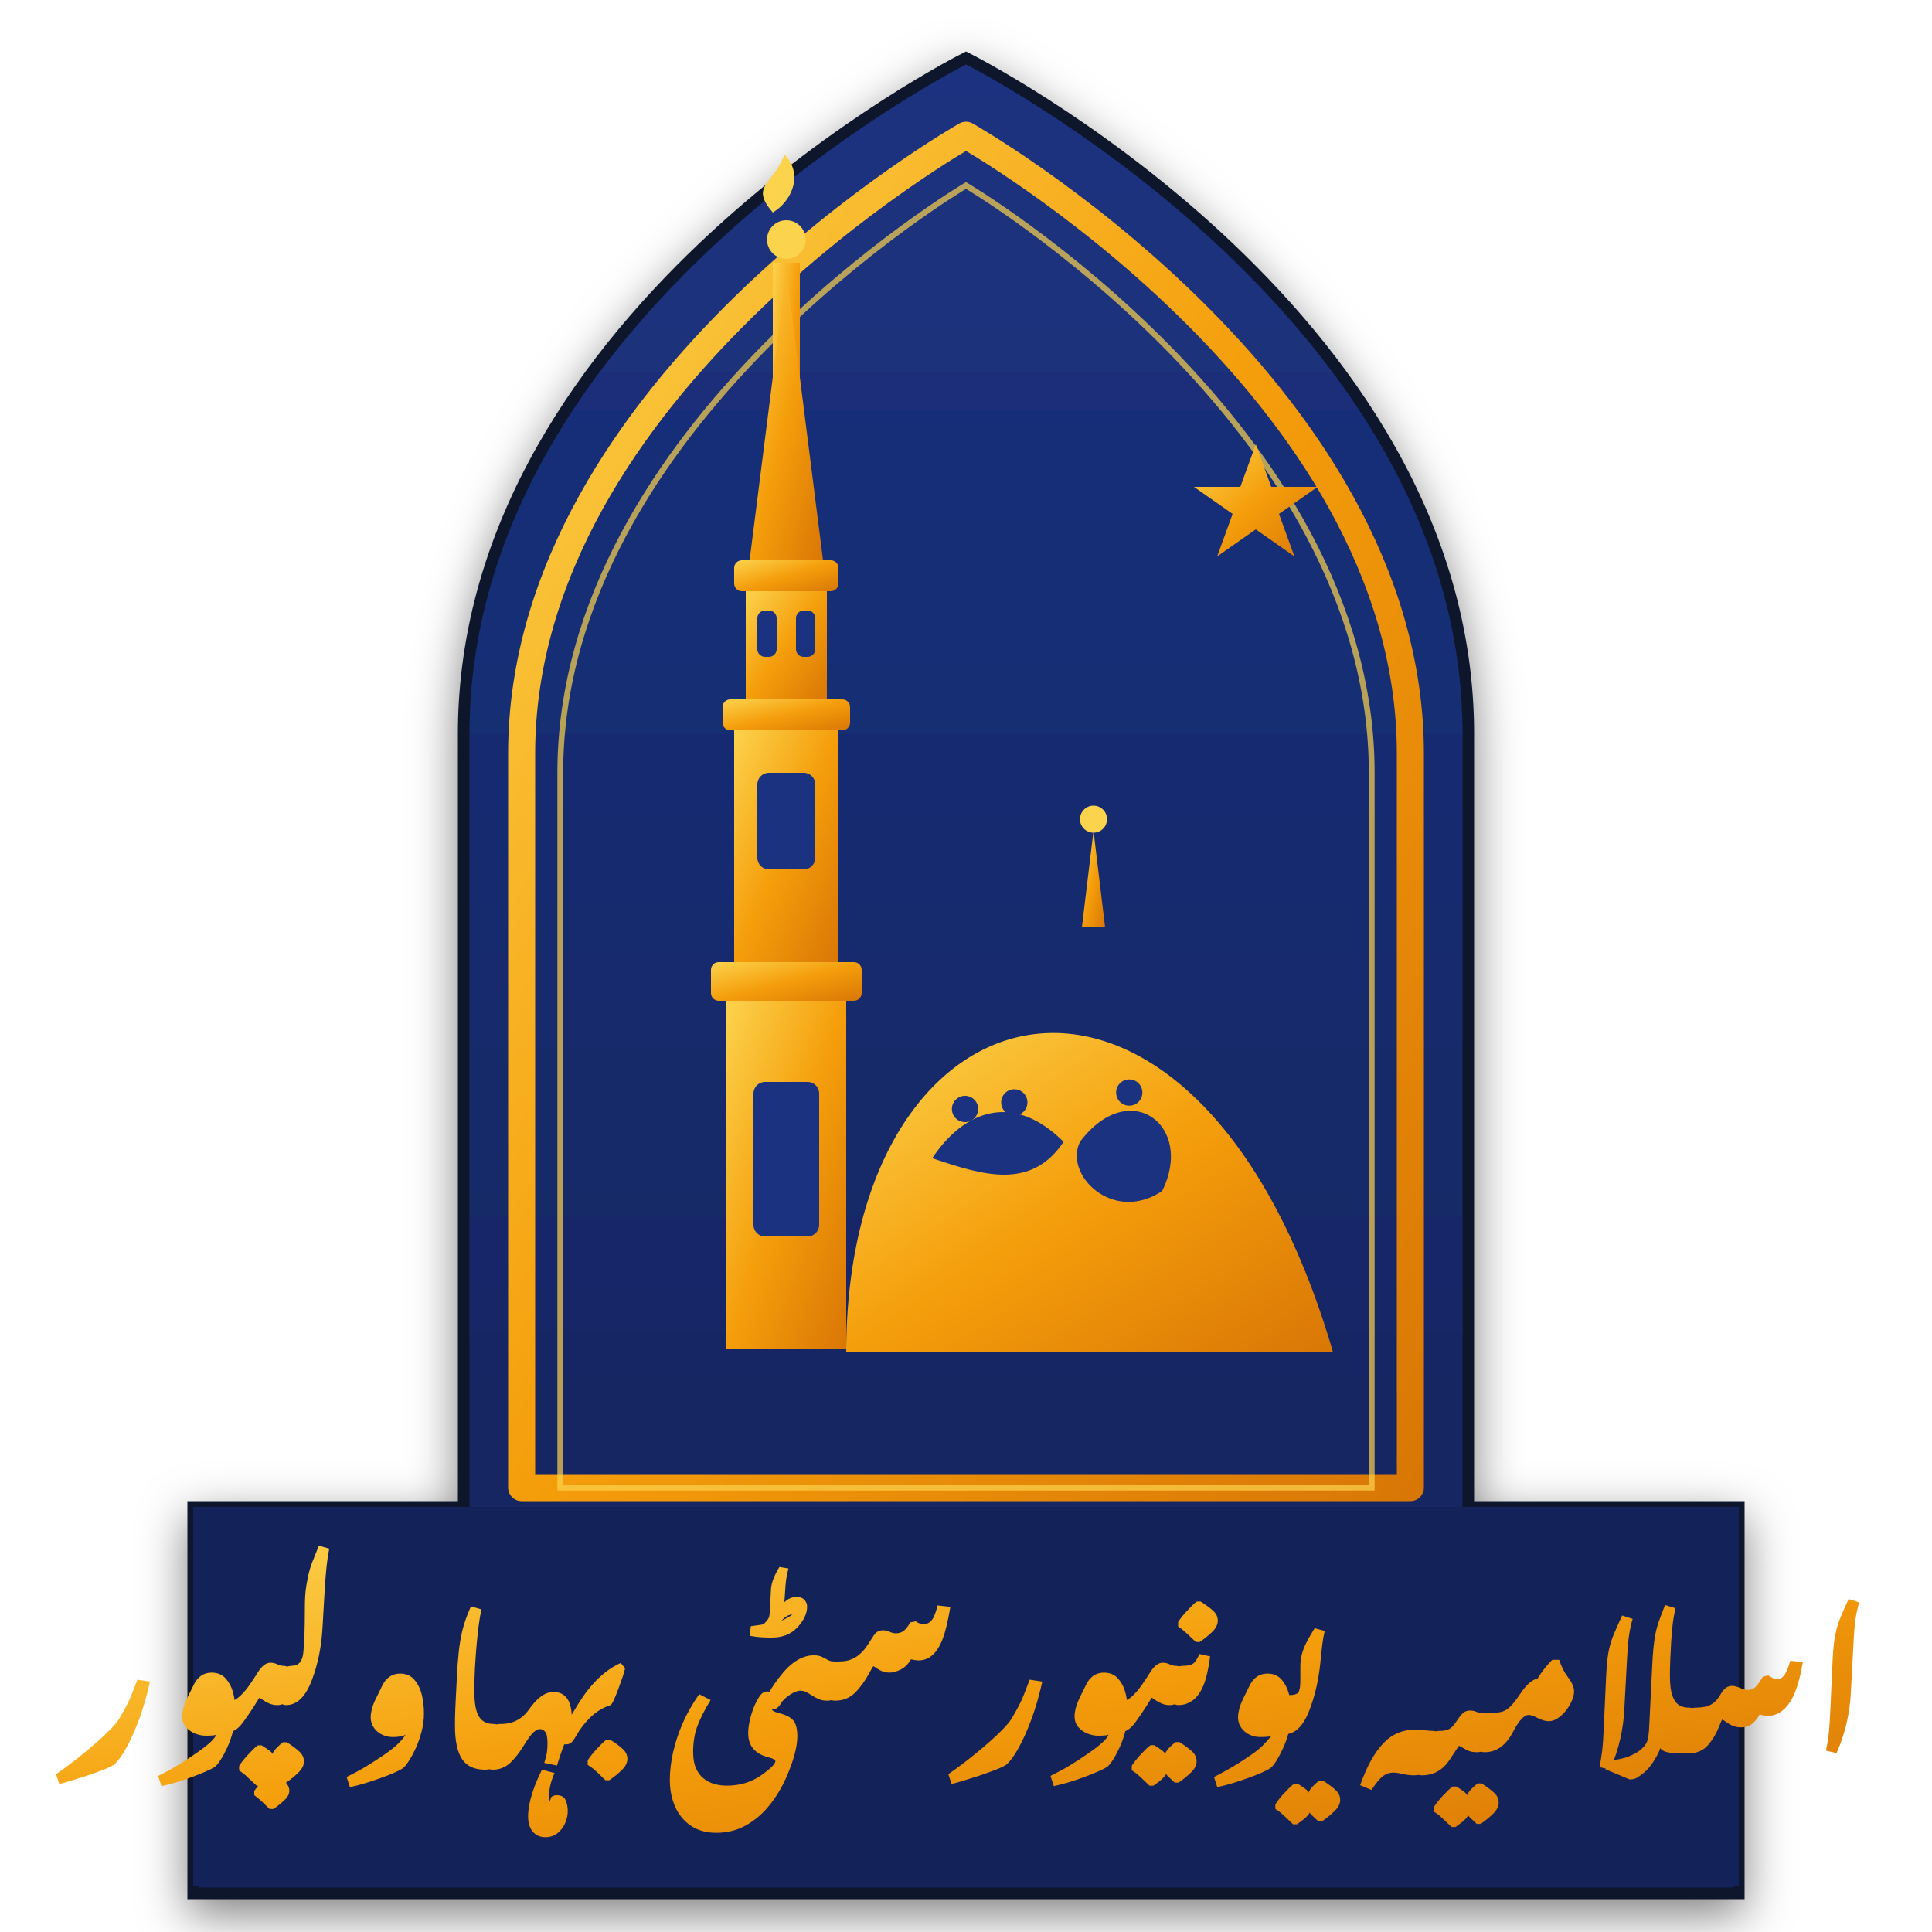
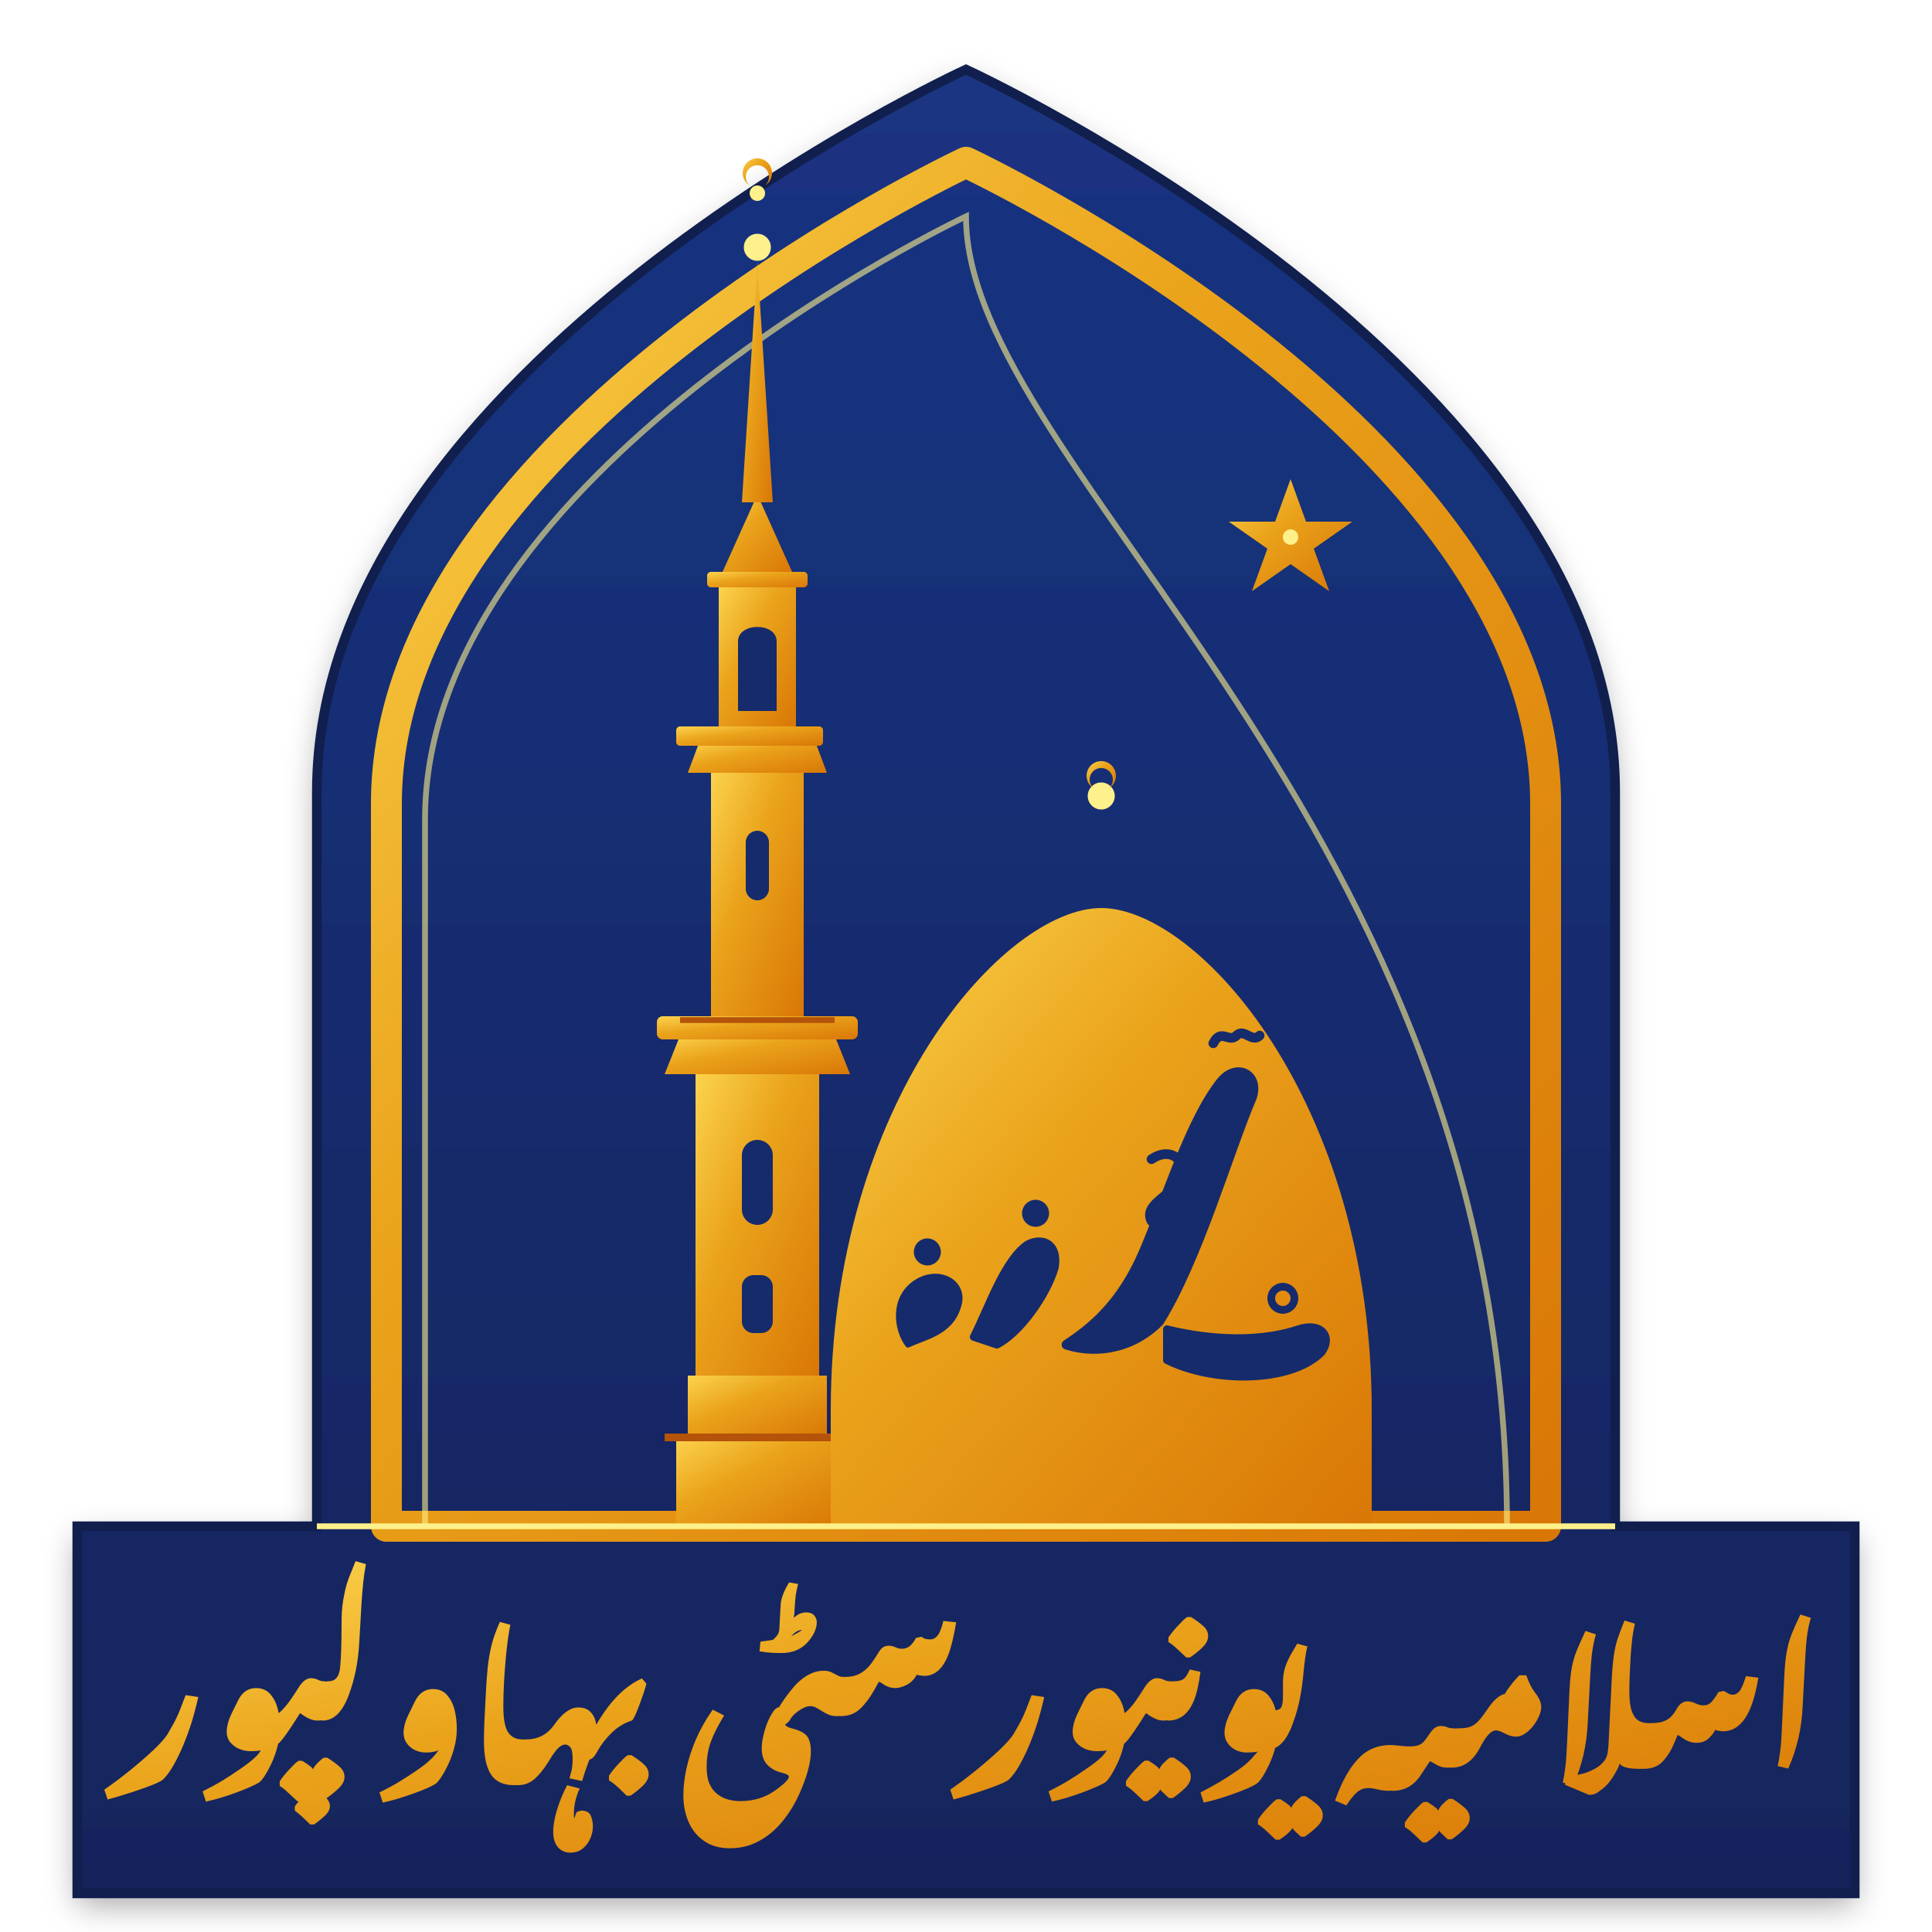
<svg xmlns="http://www.w3.org/2000/svg" viewBox="0 0 500 500" width="100%" height="100%">
  <defs>
-     <linearGradient id="blueGrad" x1="0%" y1="0%" x2="0%" y2="100%">
-       <stop offset="0%" stop-color="#1B3280" />
-       <stop offset="100%" stop-color="#13235A" />
+     <linearGradient id="iubBlue" x1="0%" y1="0%" x2="0%" y2="100%">
+       <stop offset="0%" stop-color="#1A3482" />
+       <stop offset="100%" stop-color="#12245C" />
    </linearGradient>
-     <linearGradient id="goldGrad" x1="0%" y1="0%" x2="100%" y2="100%">
+     <linearGradient id="iubGold" x1="0%" y1="0%" x2="100%" y2="100%">
      <stop offset="0%" stop-color="#FCD34D" />
-       <stop offset="50%" stop-color="#F59E0B" />
+       <stop offset="40%" stop-color="#EAA31B" />
      <stop offset="100%" stop-color="#D97706" />
    </linearGradient>
-     <filter id="subtleShadow" x="-10%" y="-10%" width="120%" height="120%">
-       <feDropShadow dx="0" dy="4" stdDeviation="6" flood-color="#000" flood-opacity="0.5" />
+     <filter id="crestShadow" x="-10%" y="-10%" width="120%" height="120%">
+       <feDropShadow dx="0" dy="3" stdDeviation="4" flood-color="#000" flood-opacity="0.35" />
    </filter>
  </defs>
-   <path d="M 50 390             L 50 490             L 450 490             L 450 390             L 380 390             L 380 190             C 380 80, 250 15, 250 15             C 250 15, 120 80, 120 190             L 120 390             Z" fill="url(#blueGrad)" stroke="#0F172A" stroke-width="3" filter="url(#subtleShadow)" />
-   <path d="M 135 385             L 135 195             C 135 100, 250 35, 250 35             C 250 35, 365 100, 365 195             L 365 385             Z" fill="none" stroke="url(#goldGrad)" stroke-width="7" stroke-linejoin="round" />
-   <path d="M 145 385             L 145 200             C 145 110, 250 48, 250 48             C 250 48, 355 110, 355 200             L 355 385             Z" fill="none" stroke="#FCD34D" stroke-width="1.5" opacity="0.7" />
-   <path d="M 200 68 L 200 135 L 207 135 L 207 68 Z" fill="url(#goldGrad)" />
-   <circle cx="203.5" cy="62" r="5" fill="#FCD34D" />
-   <path d="M 200 55 C 205 52, 208 45, 203 40 C 200 48, 194 48, 200 55 Z" fill="#FCD34D" />
-   <polygon points="194,145 203.5,70 213,145" fill="url(#goldGrad)" />
-   <rect x="190" y="145" width="27" height="8" rx="2" fill="url(#goldGrad)" />
-   <rect x="193" y="153" width="21" height="28" fill="url(#goldGrad)" />
-   <rect x="196" y="158" width="5" height="12" rx="2" fill="#1B3280" />
-   <rect x="206" y="158" width="5" height="12" rx="2" fill="#1B3280" />
-   <rect x="187" y="181" width="33" height="8" rx="2" fill="url(#goldGrad)" />
-   <rect x="190" y="189" width="27" height="60" fill="url(#goldGrad)" />
-   <rect x="196" y="200" width="15" height="25" rx="3" fill="#1B3280" />
-   <rect x="184" y="249" width="39" height="10" rx="2" fill="url(#goldGrad)" />
-   <rect x="188" y="259" width="31" height="90" fill="url(#goldGrad)" />
-   <rect x="195" y="280" width="17" height="40" rx="3" fill="#1B3280" />
-   <path d="M 219 350             C 219 250, 310 230, 345 350             Z" fill="url(#goldGrad)" />
-   <polygon points="280,240 283,215 286,240" fill="url(#goldGrad)" />
-   <circle cx="283" cy="212" r="3.5" fill="#FCD34D" />
-   <path d="M 285 85             A 32 32 0 1 0 325 155             A 38 38 0 1 1 285 85 Z" fill="url(#goldGrad)" />
-   <polygon points="325,115 329,126 341,126 331,133 335,144 325,137 315,144 319,133 309,126 321,126" fill="url(#goldGrad)" />
-   <g fill="url(#goldGrad)" transform="matrix(0.85 0 0 0.85 220 270)">
-     <path d="M 25 35 C 35 20, 50 15, 65 30 C 55 45, 40 40, 25 35 Z" fill="#1B3280" />
-     <circle cx="35" cy="20" r="4" fill="#1B3280" />
-     <circle cx="50" cy="18" r="4" fill="#1B3280" />
-     <path d="M 70 30 C 85 10, 105 25, 95 45 C 80 55, 65 40, 70 30 Z" fill="#1B3280" />
-     <circle cx="85" cy="15" r="4" fill="#1B3280" />
+   <path d="M 20 490            L 20 395            L 82 395            L 82 205            C 82 95, 250 18, 250 18            C 250 18, 418 95, 418 205            L 418 395            L 480 395            L 480 490            Z" fill="url(#iubBlue)" filter="url(#crestShadow)" />
+   <path d="M 20 490            L 20 395            L 82 395            L 82 205            C 82 95, 250 18, 250 18            C 250 18, 418 95, 418 205            L 418 395            L 480 395            L 480 490            Z" fill="none" stroke="#101F4E" stroke-width="2.5" />
+   <path d="M 100 395            L 100 208            C 100 112, 250 42, 250 42            C 250 42, 400 112, 400 208            L 400 395            Z" fill="none" stroke="url(#iubGold)" stroke-width="8" stroke-linejoin="round" stroke-linecap="round" />
+   <path d="M 110 395            L 110 212            C 110 122, 250 56, 250 56            C 250 122, 390 212, 390 395" fill="none" stroke="#FEF08A" stroke-width="1.5" opacity="0.6" />
+   <g id="minaret">
+     <rect x="175" y="372" width="42" height="23" rx="1" fill="url(#iubGold)" />
+     <rect x="178" y="356" width="36" height="16" fill="url(#iubGold)" />
+     <line x1="172" y1="372" x2="220" y2="372" stroke="#B45309" stroke-width="2" />
+     <rect x="180" y="278" width="32" height="78" fill="url(#iubGold)" />
+     <rect x="192" y="295" width="8" height="22" rx="4" fill="#152B6C" />
+     <rect x="192" y="330" width="8" height="15" rx="3" fill="#152B6C" />
+     <path d="M 172 278 L 220 278 L 216 268 L 176 268 Z" fill="url(#iubGold)" />
+     <rect x="170" y="263" width="52" height="6" rx="1.5" fill="url(#iubGold)" />
+     <line x1="176" y1="264" x2="216" y2="264" stroke="#B45309" stroke-width="1.5" />
+     <rect x="184" y="200" width="24" height="63" fill="url(#iubGold)" />
+     <rect x="193" y="215" width="6" height="18" rx="3" fill="#152B6C" />
+     <path d="M 178 200 L 214 200 L 211 192 L 181 192 Z" fill="url(#iubGold)" />
+     <rect x="175" y="188" width="38" height="5" rx="1" fill="url(#iubGold)" />
+     <rect x="186" y="152" width="20" height="36" fill="url(#iubGold)" />
+     <path d="M 191 184 L 191 166 C 191 161, 201 161, 201 166 L 201 184 Z" fill="#152B6C" />
+     <rect x="183" y="148" width="26" height="4" rx="1" fill="url(#iubGold)" />
+     <polygon points="187,148 196,128 205,148" fill="url(#iubGold)" />
+     <polygon points="192,130 196,68 200,130" fill="url(#iubGold)" />
+     <circle cx="196" cy="64" r="3.5" fill="#FEF08A" />
+     <path d="M 196 60 L 196 52" stroke="url(#iubGold)" stroke-width="2.5" stroke-linecap="round" />
+     <circle cx="196" cy="50" r="2" fill="#FEF08A" />
+     <path d="M 194 48 A 3 3 0 1 1 198 48 A 3.8 3.8 0 1 0 194 48 Z" fill="url(#iubGold)" />
  </g>
-   <rect x="50" y="390" width="400" height="98" fill="#13235A" />
-   <line x1="50" y1="390" x2="450" y2="390" stroke="url(#goldGrad)" stroke-width="4" />
-   <g fill="url(#goldGrad)">
-     <text x="250" y="458" font-family="'Noto Nastaliq Urdu', 'Jameel Noori Nastaleeq', 'Arabic Typesetting', serif" font-size="44" font-weight="bold" text-anchor="middle" letter-spacing="2">
+   <g id="dome">
+     <path d="M 215 395               L 215 365               C 215 285, 260 235, 285 235              C 310 235, 355 285, 355 365              L 355 395              Z" fill="url(#iubGold)" />
+     <path d="M 285 235 L 285 208" stroke="url(#iubGold)" stroke-width="3" stroke-linecap="round" />
+     <circle cx="285" cy="206" r="3.5" fill="#FEF08A" />
+     <path d="M 283 204 A 3 3 0 1 1 287 204 A 3.8 3.8 0 1 0 283 204 Z" fill="url(#iubGold)" />
+     <g fill="#152B6C" stroke="#152B6C" stroke-linejoin="round">
+       <path d="M 235 348                 C 232 344, 231 336, 237 332                 C 243 328, 250 332, 248 338                 C 246 345, 239 346, 235 348 Z" stroke-width="1.5" />
+       <circle cx="240" cy="324" r="3" fill="#152B6C" />
+       <path d="M 252 346                 C 256 338, 260 326, 266 322                 C 270 320, 274 322, 273 328                 C 271 335, 264 345, 258 348 Z" stroke-width="2" />
+       <circle cx="268" cy="314" r="3" fill="#152B6C" />
+       <path d="M 276 348                 C 282 344, 290 338, 296 324                 C 302 310, 308 290, 316 280                C 320 275, 326 278, 324 284                C 318 298, 310 326, 300 342                 C 292 350, 282 350, 276 348 Z" stroke-width="2.5" />
+       <path d="M 298 300 C 304 296, 308 302, 305 306 C 302 310, 296 312, 298 316" fill="none" stroke="#152B6C" stroke-width="2.5" stroke-linecap="round" />
+       <path d="M 302 344                 C 310 346, 324 348, 336 344                C 342 342, 345 346, 342 350                C 334 358, 314 358, 302 352 Z" stroke-width="2" />
+       <path d="M 314 270 C 316 266, 318 270, 320 268 C 322 266, 324 270, 326 268" fill="none" stroke="#152B6C" stroke-width="2.5" stroke-linecap="round" />
+       <circle cx="332" cy="336" r="3" fill="none" stroke="#152B6C" stroke-width="2" />
+     </g>
+   </g>
+   <g id="crescent-star">
+     <path d="M 288 88               A 35 35 0 1 0 334 165               A 42 42 0 1 1 288 88 Z" fill="url(#iubGold)" filter="drop-shadow(0 2px 4px rgba(0,0,0,0.3))" />
+     <polygon points="334,124 338,135 350,135 340,142 344,153 334,146 324,153 328,142 318,135 330,135" fill="url(#iubGold)" />
+     <circle cx="334" cy="139" r="2" fill="#FEF08A" />
+   </g>
+   <line x1="20" y1="395" x2="480" y2="395" stroke="url(#iubGold)" stroke-width="4.5" />
+   <line x1="82" y1="395" x2="418" y2="395" stroke="#FEF08A" stroke-width="1.5" />
+   <g fill="url(#iubGold)">
+     <text x="250" y="462" font-family="'Noto Nastaliq Urdu', 'Jameel Noori Nastaleeq', 'Urdu Typesetting', 'Amiri', serif" font-size="44" font-weight="bold" text-anchor="middle" letter-spacing="1">
      اسلامیہ یونیورسٹی بہاولپور
    </text>
  </g>
</svg>
